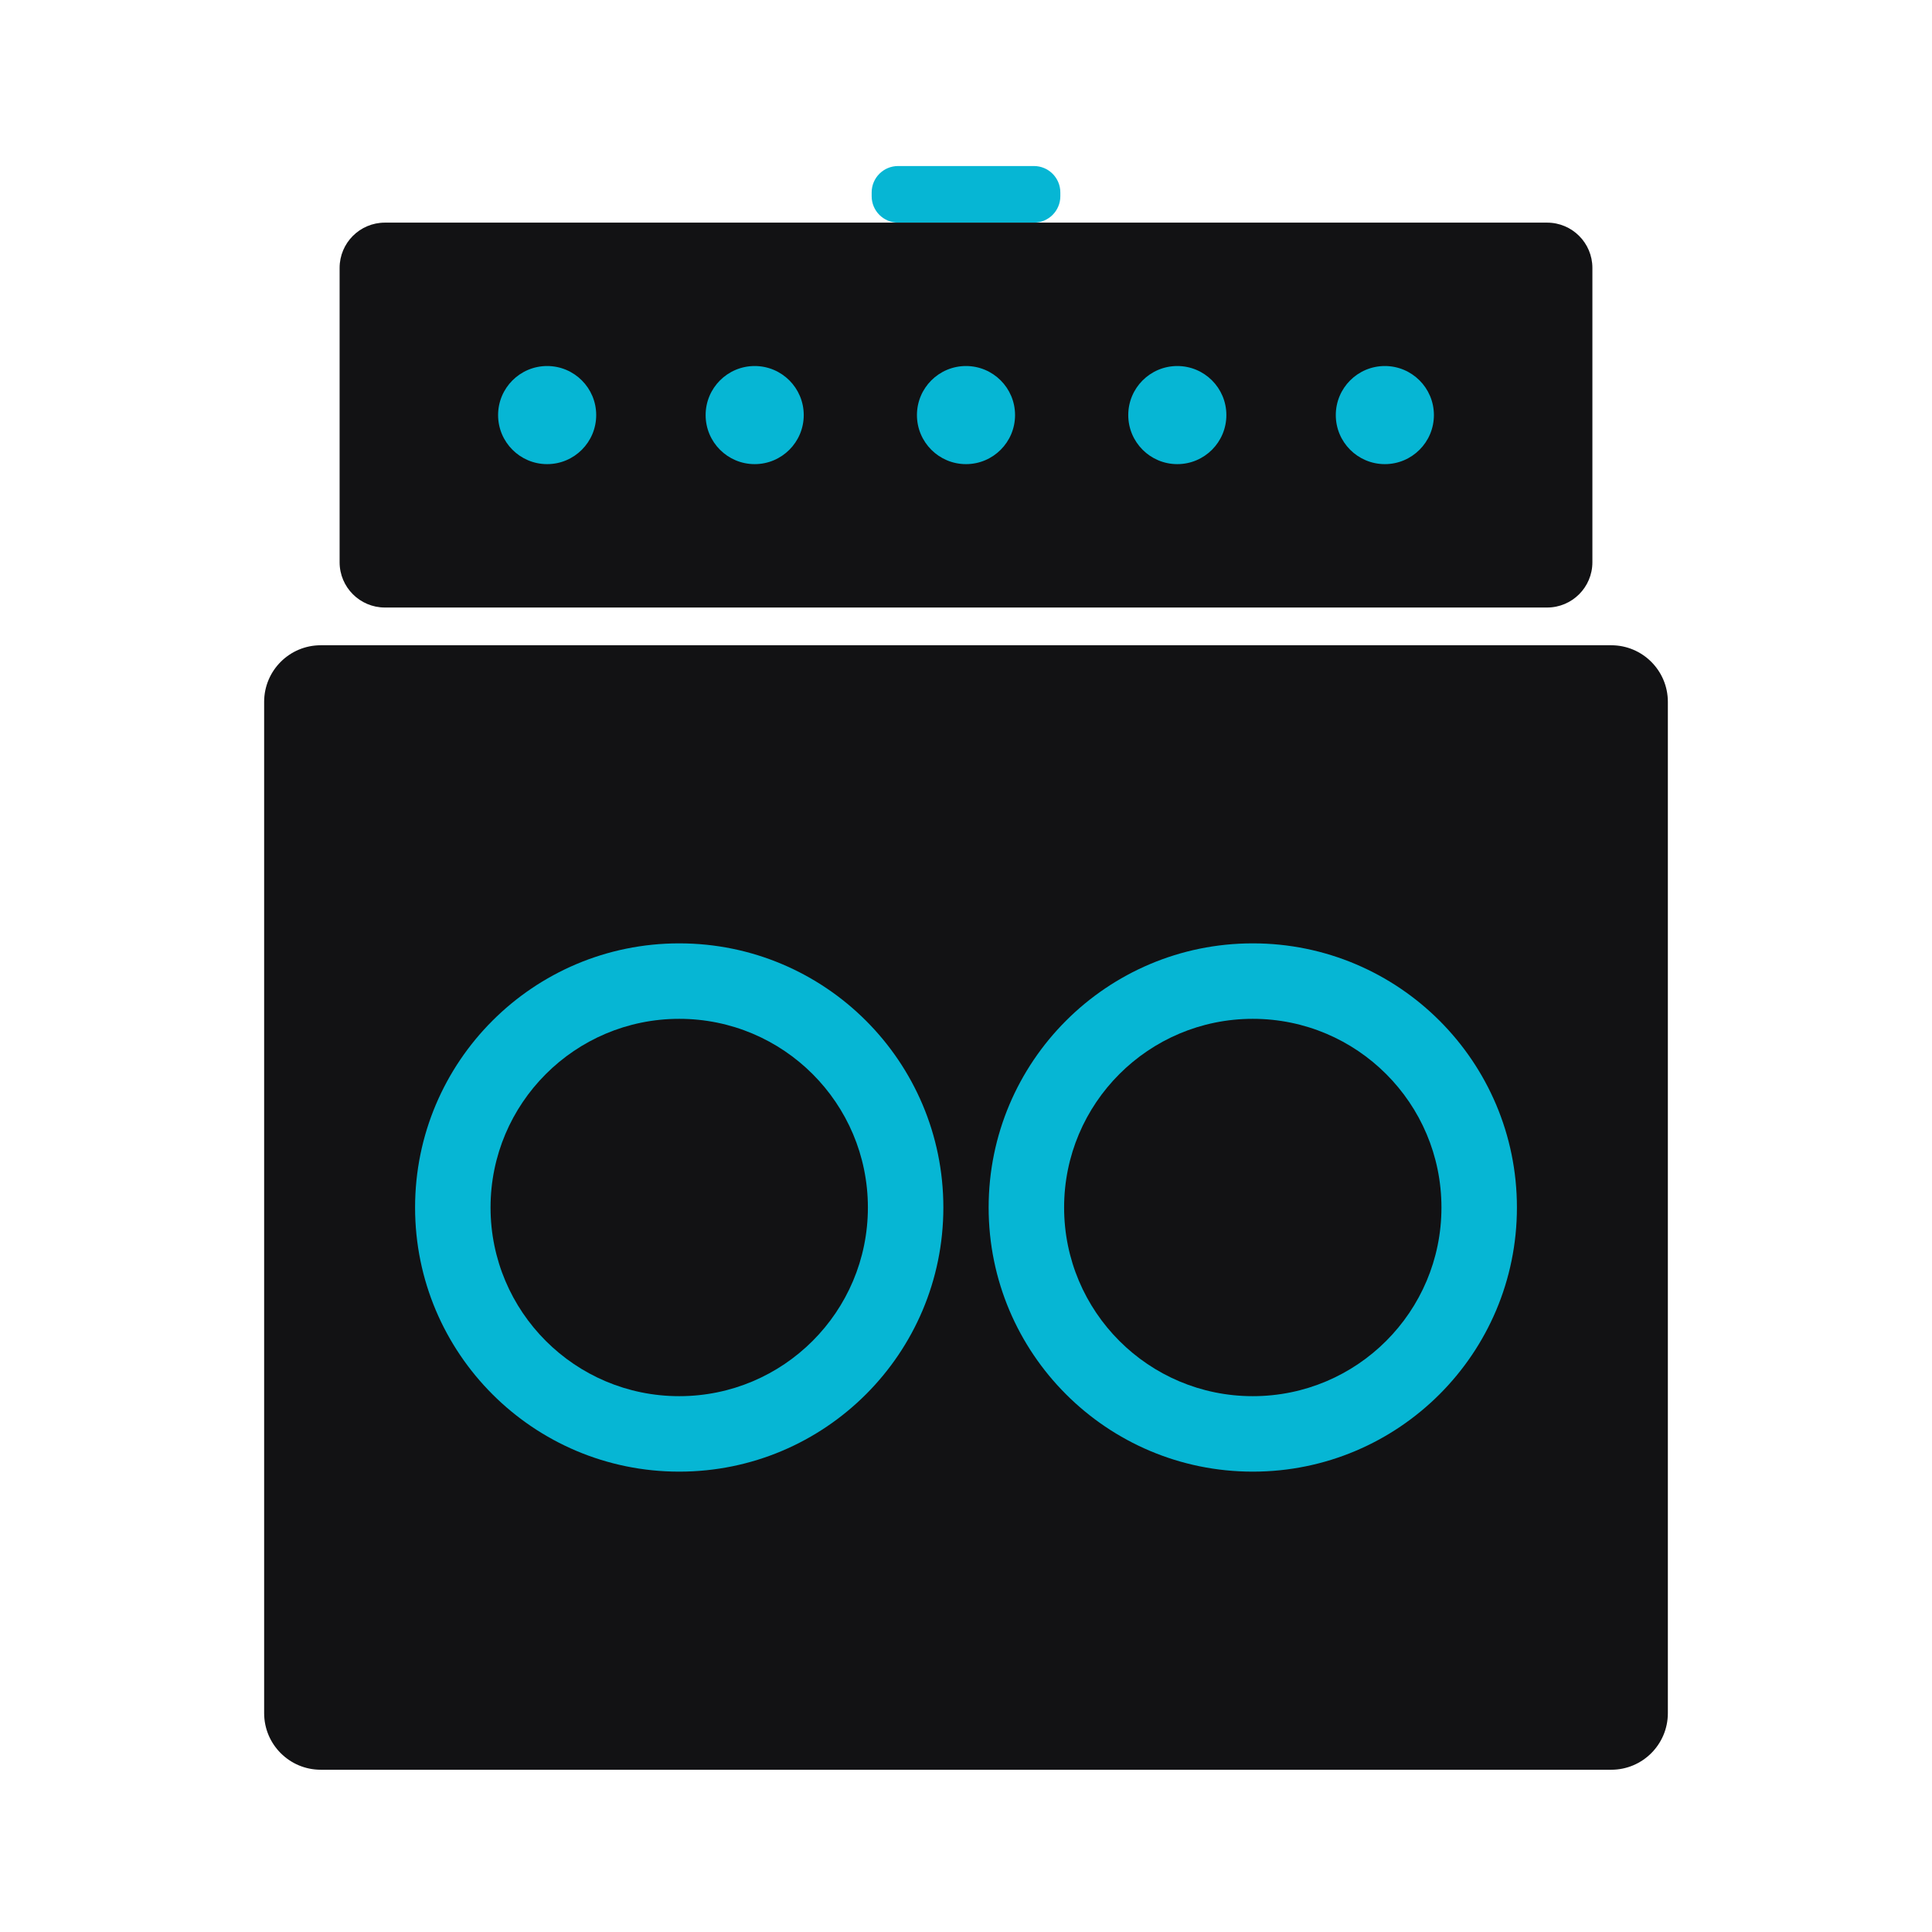
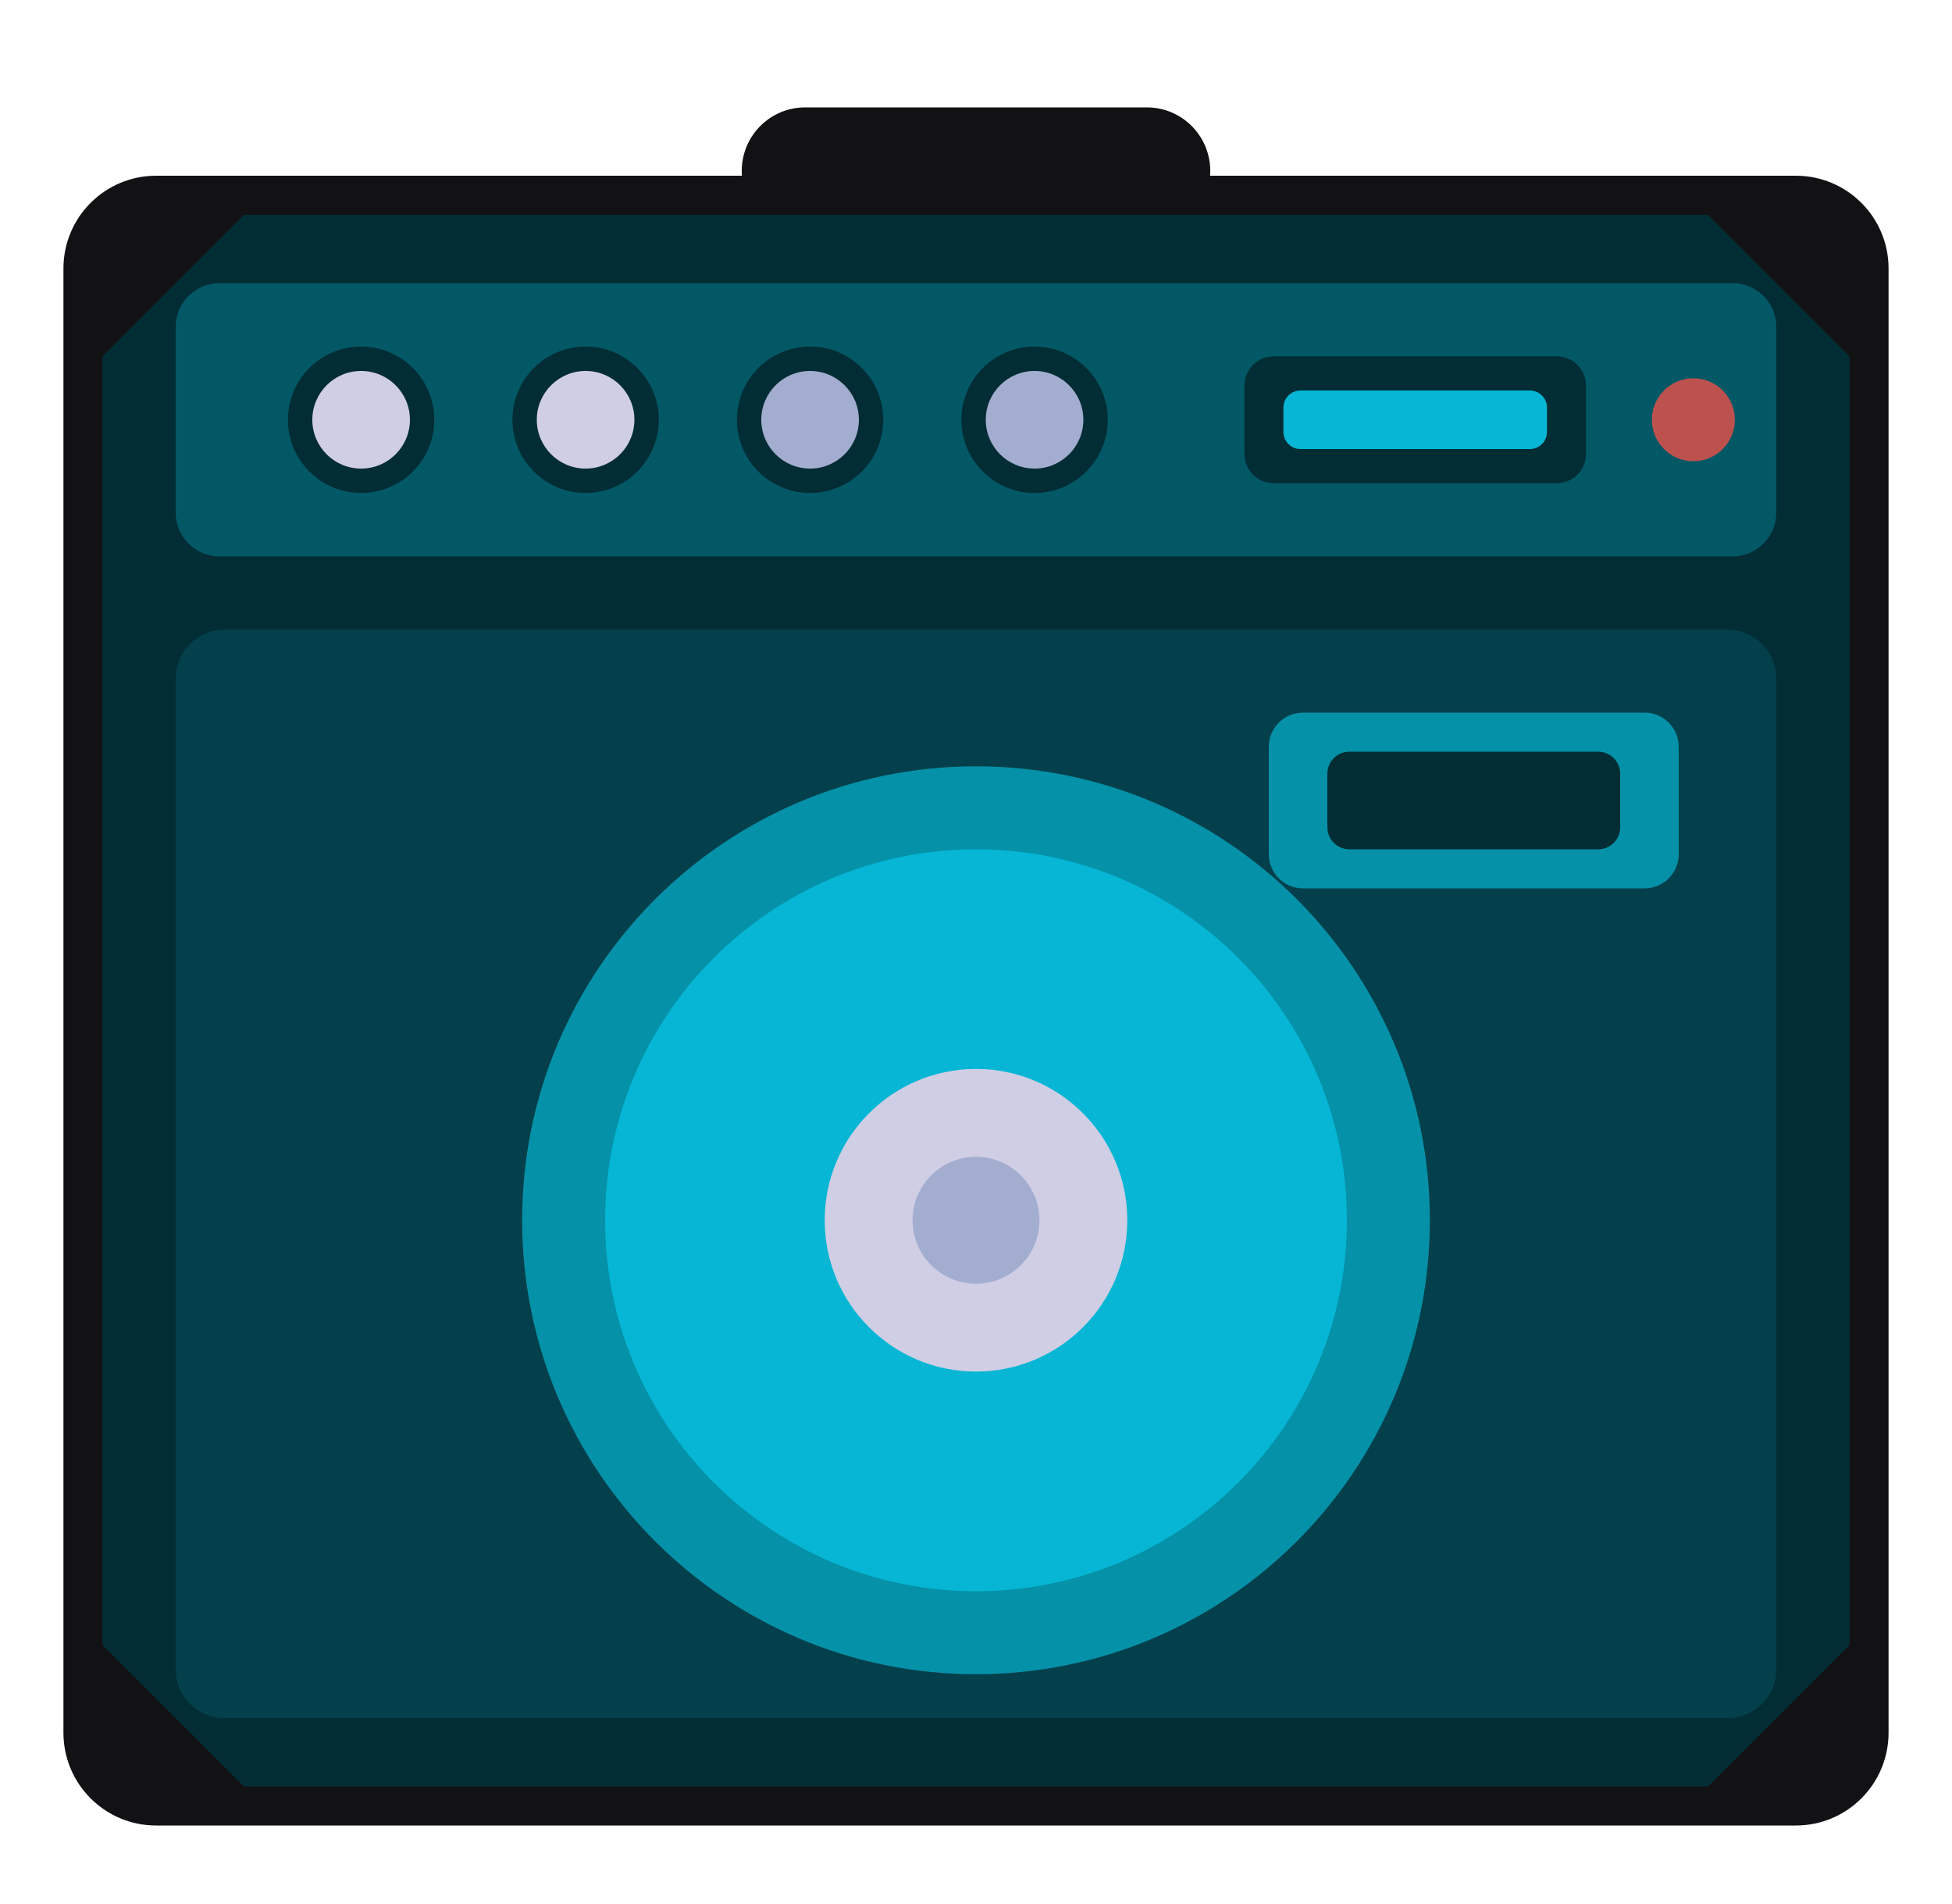
- <svg xmlns="http://www.w3.org/2000/svg" width="1024" height="1024" viewBox="0 0 1024 1024">
-   <rect x="462" y="88" width="100" height="30" rx="14" fill="#06B6D4" />
-   <rect x="180" y="118" width="664" height="204" rx="24" fill="#121214" />
-   <circle cx="290" cy="220" r="26" fill="#06B6D4" />
-   <circle cx="400" cy="220" r="26" fill="#06B6D4" />
-   <circle cx="512" cy="220" r="26" fill="#06B6D4" />
-   <circle cx="624" cy="220" r="26" fill="#06B6D4" />
-   <circle cx="734" cy="220" r="26" fill="#06B6D4" />
-   <rect x="140" y="342" width="744" height="596" rx="30" fill="#121214" />
-   <circle cx="360" cy="640" r="140" fill="#06B6D4" />
-   <circle cx="360" cy="640" r="100" fill="#121214" />
-   <circle cx="664" cy="640" r="140" fill="#06B6D4" />
-   <circle cx="664" cy="640" r="100" fill="#121214" />
+ <svg xmlns="http://www.w3.org/2000/svg" width="800" height="780" viewBox="0 0 800 780">
+   <path d="M330 44 h140 a26 26 0 0 1 0 52 h-140 a26 26 0 0 1 0-52 z" fill="#121214" />
+   <rect x="34" y="80" width="732" height="660" rx="30" fill="#022d34" stroke="#121214" stroke-width="16" />
+   <rect x="72" y="116" width="656" height="112" rx="18" fill="#035866" />
+   <g>
+     <circle cx="148" cy="172" r="30" fill="#022d34" />
+     <circle cx="148" cy="172" r="20" fill="#cfcee5" />
+     <circle cx="240" cy="172" r="30" fill="#022d34" />
+     <circle cx="240" cy="172" r="20" fill="#cfcee5" />
+     <circle cx="332" cy="172" r="30" fill="#022d34" />
+     <circle cx="332" cy="172" r="20" fill="#a3add0" />
+     <circle cx="424" cy="172" r="30" fill="#022d34" />
+     <circle cx="424" cy="172" r="20" fill="#a3add0" />
+   </g>
+   <rect x="510" y="146" width="140" height="52" rx="12" fill="#022d34" />
+   <rect x="526" y="160" width="108" height="24" rx="7" fill="#06b6d4" />
+   <circle cx="694" cy="172" r="17" fill="#bd514e" />
+   <rect x="72" y="258" width="656" height="446" rx="20" fill="#04404b" />
+   <rect x="520" y="292" width="168" height="72" rx="14" fill="#0591a8" />
+   <rect x="544" y="308" width="120" height="40" rx="9" fill="#022d34" />
+   <circle cx="400" cy="500" r="186" fill="#0591a8" />
+   <circle cx="400" cy="500" r="152" fill="#06b6d4" />
+   <circle cx="400" cy="500" r="62" fill="#cfcee5" />
+   <circle cx="400" cy="500" r="26" fill="#a3add0" />
+   <g fill="#121214">
+     <path d="M34 110 a30 30 0 0 1 30-30 h44 l-74 74 z" />
+     <path d="M766 110 a30 30 0 0 0-30-30 h-44 l74 74 z" />
+     <path d="M34 710 a30 30 0 0 0 30 30 h44 l-74-74 z" />
+     <path d="M766 710 a30 30 0 0 1-30 30 h-44 l74-74 z" />
+   </g>
</svg>
